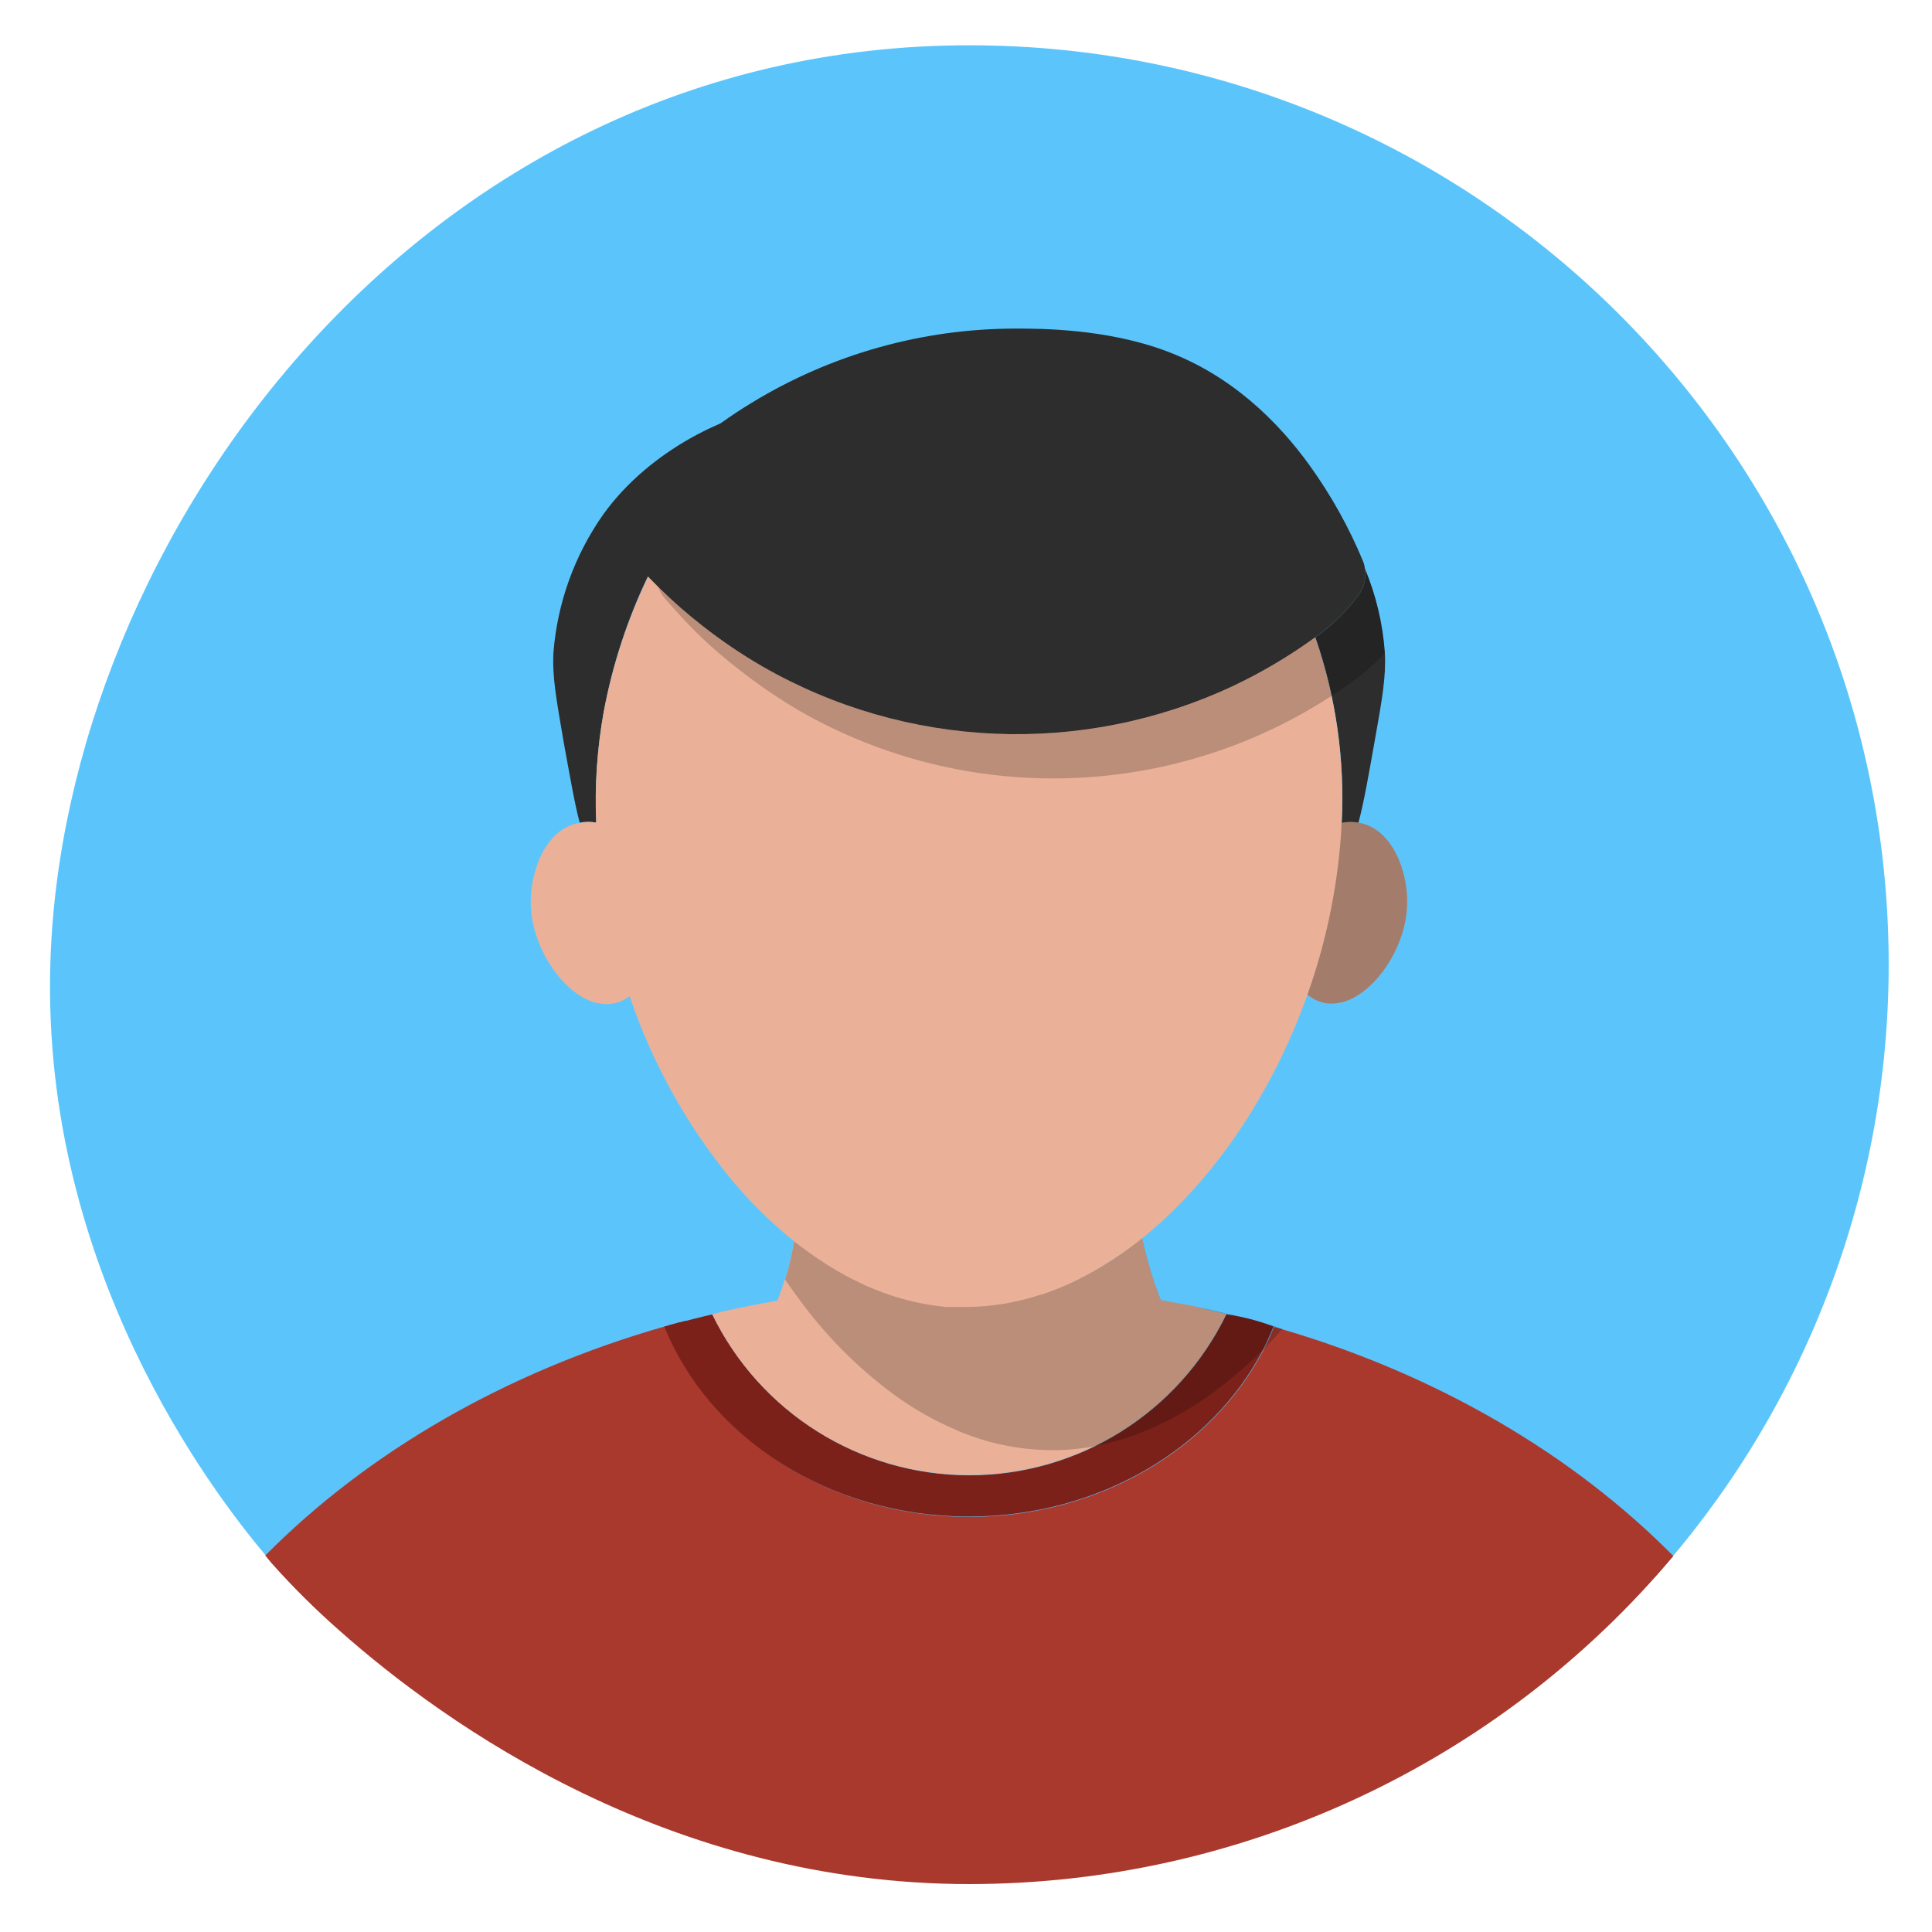
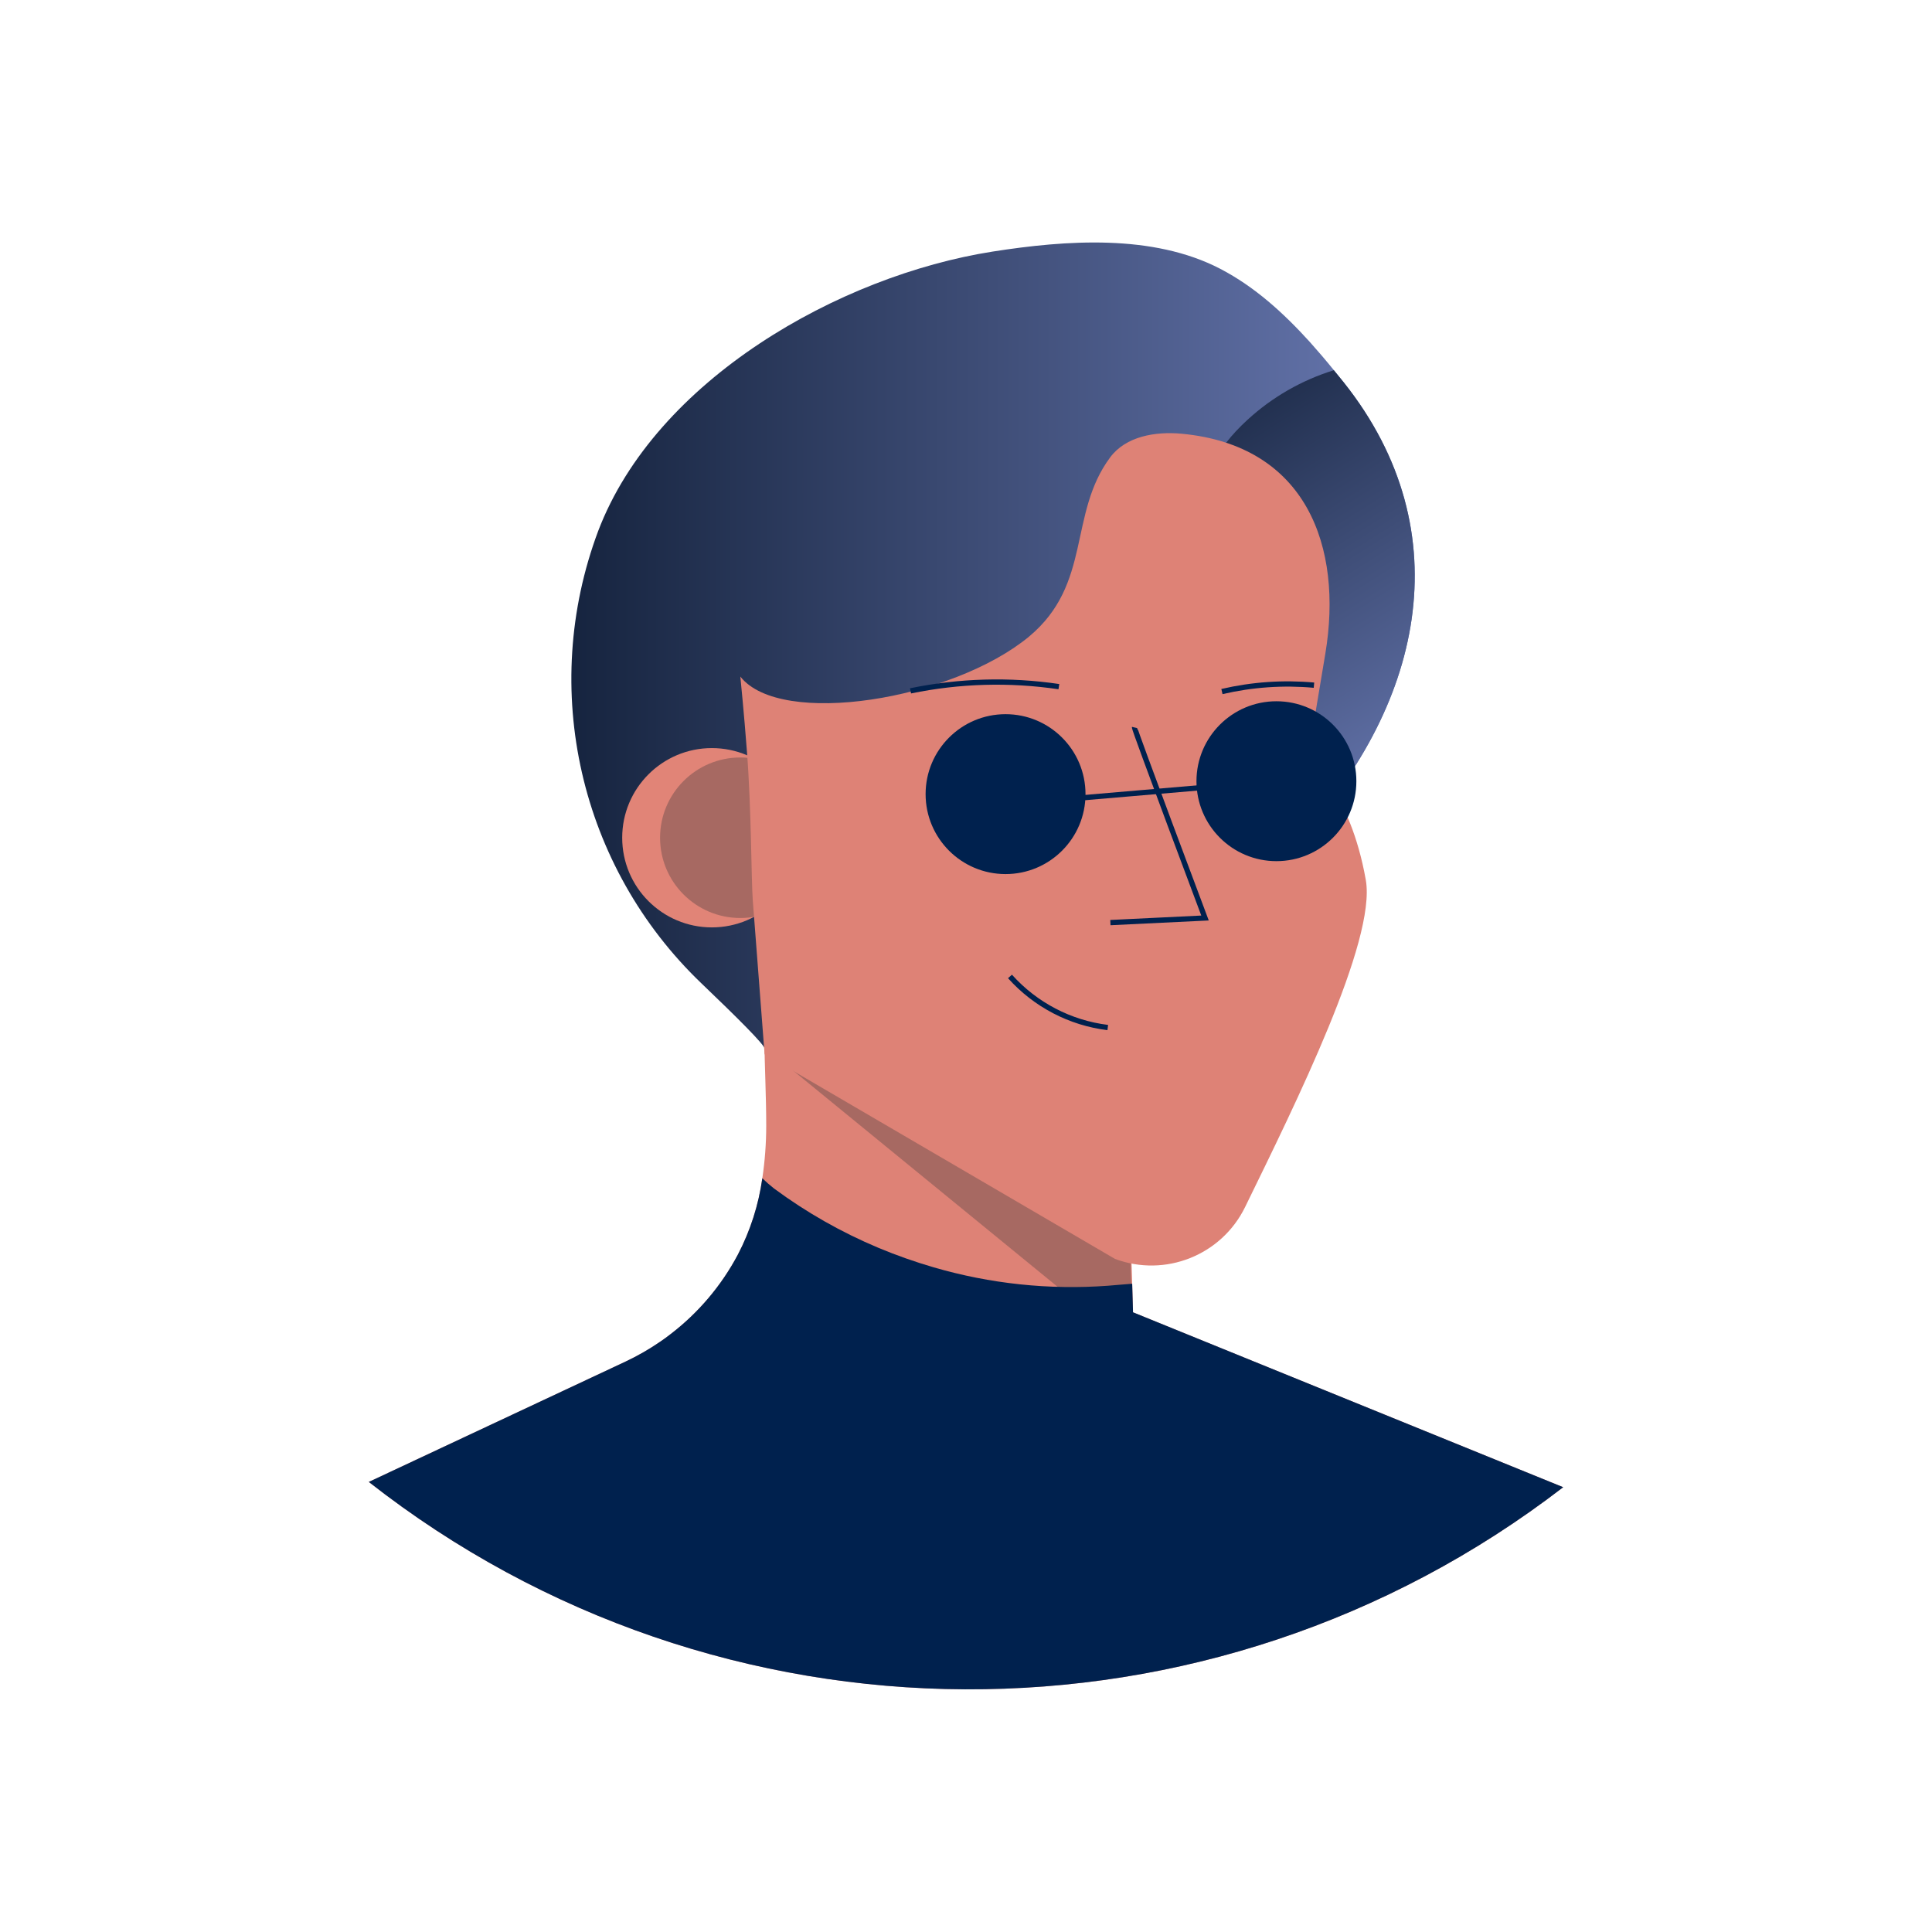
- <svg xmlns="http://www.w3.org/2000/svg" viewBox="0 0 256 256" data-name="Layer 1" id="Layer_1" fill="#000000">
+ <svg xmlns="http://www.w3.org/2000/svg" xmlns:xlink="http://www.w3.org/1999/xlink" viewBox="0 0 366.34 366.34" id="Layer_1" data-name="Layer 1" fill="#000000">
  <g id="SVGRepo_bgCarrier" stroke-width="0" />
  <g id="SVGRepo_tracerCarrier" stroke-linecap="round" stroke-linejoin="round" />
  <g id="SVGRepo_iconCarrier">
    <defs>
-       <style>.cls-1{fill:#5bc5fb;}.cls-2{fill:#aa392d;}.cls-3{fill:#7c211a;}.cls-4{fill:#eab198;}.cls-5{fill:#2d2d2d;}.cls-6{opacity:0.2;}.cls-7{opacity:0.3;}</style>
+       <style>.cls-1{fill:#de8276;}.cls-2{fill:#a76962;}.cls-3{fill:url(#linear-gradient);}.cls-4{fill:url(#linear-gradient-2);}.cls-5{fill:#e18477;}.cls-6{fill:none;stroke:#00214e;stroke-miterlimit:10;}.cls-7{fill:#00214e;}</style>
+       <linearGradient id="linear-gradient" x1="108.28" y1="122.42" x2="268.26" y2="122.42" gradientUnits="userSpaceOnUse">
+         <stop offset="0" stop-color="#16243f" />
+         <stop offset="1" stop-color="#6878b1" />
+       </linearGradient>
+       <linearGradient id="linear-gradient-2" x1="219.28" y1="72.92" x2="269.19" y2="152.46" xlink:href="#linear-gradient" />
    </defs>
-     <g data-name="Male 1" id="Male_1">
-       <path class="cls-1" d="M250.26,127.82A121.69,121.69,0,0,1,212.45,216H45a102,102,0,0,1-9-8.93l-.82-1c-7-8.33-29.68-37.88-28.51-78.32C8.24,71.81,55.33,6,128.44,6A121.82,121.82,0,0,1,250.26,127.82Z" id="Wallpaper" />
-       <path class="cls-2" d="M221.73,206.18a121.92,121.92,0,0,1-93.3,43.47c-39.61,0-69.27-21-83.46-33.6a103.65,103.65,0,0,1-9-8.94l-.82-1c13.58-13.7,31.87-24.34,53-30.37C94,190.44,109.81,201,128.41,201c17.29,0,32.18-9.07,39-22.1.51-1,1-2,1.39-3.08.4.11.65.17,1.16.33C190.5,182.2,208.39,192.7,221.73,206.18Z" id="Sweater" />
-       <path class="cls-3" d="M168.75,175.77c-.42,1-.88,2.06-1.39,3.08-6.77,13-21.66,22.1-39,22.1-18.6,0-34.45-10.51-40.33-25.18.45-.14.89-.25,1.33-.38a6,6,0,0,0,.62-.18c.23,0,.47-.11.71-.17L91,175s1.75-.47,3.39-.84a37.86,37.86,0,0,0,68.12,0A28,28,0,0,1,168.75,175.77Z" id="Neckband" />
-       <path class="cls-4" d="M162.48,174.13a37.87,37.87,0,0,1-68.12,0c1.35-.34,2.7-.65,4.08-.91l1-.22.51-.09c.28-.07.57-.11.86-.18l1.2-.2.91-.18H103c.35-.86.68-1.79,1-2.81.11-.33.22-.71.34-1.07.39-1.46.68-2.83.88-4.05a42.06,42.06,0,0,0,6.9,4.59,5.48,5.48,0,0,1,.53.28l.64.31c.22.12.49.23.73.36l.45.2.37.18.47.2.44.17a1.76,1.76,0,0,0,.2.09l.53.2.67.27h.06l.71.26a1,1,0,0,0,.16.05l.51.17.78.23.35.09.71.19a35.9,35.9,0,0,0,4.52.8c.16,0,.31,0,.47.05l.33,0,.62,0,.55,0c.23,0,.43,0,.65,0h.55a30.48,30.48,0,0,0,9.71-1.62.11.11,0,0,0,.07,0,1.79,1.79,0,0,0,.35-.11c.8-.27,1.51-.56,2.13-.8l.84-.36.22-.08a38.71,38.71,0,0,0,9.87-6.12c.31,1.37.69,2.83,1.15,4.36.42,1.38.87,2.66,1.33,3.88.36.07.73.11,1.09.2s.73.14,1.08.2l1.09.2.8.16c.2,0,.37.06.55.11C159.77,173.51,161.13,173.79,162.48,174.13Z" id="Neck" />
-       <path class="cls-5" d="M102.91,53.93A65.1,65.1,0,0,0,85.85,76.37,72,72,0,0,0,80,94.28,66.73,66.73,0,0,0,79,109a5.56,5.56,0,0,0-2.19,0c-.67-2.49-1.26-6-2.09-10.49-1-5.85-1.55-8.78-1.39-12a36.8,36.8,0,0,1,6.6-18.34C86.24,59.39,96.8,54.75,102.91,53.93Z" id="Hairs" />
-       <path class="cls-5" d="M182.1,98.49c-.8,4.52-1.42,8-2.09,10.49-.71,2.7-1.48,4.27-2.59,4.81h0c.18-1.6.31-3.17.37-4.77a64.9,64.9,0,0,0-3.5-24.58l.4-.29.44-.33a1.88,1.88,0,0,0,.25-.2A24.35,24.35,0,0,0,180,78.85a4.49,4.49,0,0,0,.84-3.55,35.43,35.43,0,0,1,2.66,11.18v0C183.67,89.73,183.14,92.66,182.1,98.49Z" data-name="Hairs" id="Hairs-2" />
-       <path class="cls-6" d="M169.91,176.1c-.83,1-1.69,1.86-2.55,2.75a61.26,61.26,0,0,1-6.3,5.45,43.1,43.1,0,0,1-9.49,5.39,35.62,35.62,0,0,1-6.58,1.95,29.5,29.5,0,0,1-6.05.51,32.11,32.11,0,0,1-11.62-2.4,4.59,4.59,0,0,1-.64-.28,41.43,41.43,0,0,1-8.29-4.72,58.8,58.8,0,0,1-12.68-12.84c-.58-.78-1.13-1.57-1.69-2.37.11-.33.22-.71.34-1.07.39-1.46.68-2.83.88-4.05.58.46,1.2.93,1.8,1.37a47.19,47.19,0,0,0,5.1,3.22,5.48,5.48,0,0,1,.53.28l.64.31c.22.12.49.23.73.36l.45.2.37.18.47.2.44.17a1.76,1.76,0,0,0,.2.09l.53.2.67.27h.06l.71.26a1,1,0,0,0,.16.05l.51.17.78.23.35.09.71.19a29.91,29.91,0,0,0,4.52.8c.16,0,.31,0,.47.05l.33,0,.62,0,.55,0c.23,0,.43,0,.65,0h.55a31.73,31.73,0,0,0,9.71-1.62.11.11,0,0,0,.07,0,1.79,1.79,0,0,0,.35-.11c.67-.23,1.31-.47,1.95-.73l.2-.07.82-.36.22-.08a45.84,45.84,0,0,0,8.25-4.88c.55-.4,1.09-.82,1.62-1.24.31,1.37.69,2.83,1.15,4.36.42,1.38.87,2.66,1.33,3.88.36.07.73.11,1.09.2s.73.14,1.08.2l1.09.2.8.16c.2,0,.37.06.55.11,1.35.29,2.71.57,4.06.91,2.1.48,4.21,1,6.27,1.64Z" id="NeckShadow" />
-       <path class="cls-4" d="M186.46,119.88c-.16,5.19-3.47,10.44-7.18,12.37a7.22,7.22,0,0,1-1.57.6l-.12,0a4.9,4.9,0,0,1-2.05.06,5.05,5.05,0,0,1-2-.88l-.28-.2a7.82,7.82,0,0,1-1.12-1.11c-2.67-3.22-3.76-9.27-2-14.09a14.55,14.55,0,0,1,3.23-5,9,9,0,0,1,4.42-2.6,6.1,6.1,0,0,1,2.37,0C184.56,109.89,186.59,115.54,186.46,119.88Z" id="RightEar" />
-       <path class="cls-7" d="M186.46,119.88c-.16,5.19-3.47,10.44-7.18,12.37a7.22,7.22,0,0,1-1.57.6l-.12,0a4.9,4.9,0,0,1-2.05.06,5.05,5.05,0,0,1-2-.88l-.28-.2a7.82,7.82,0,0,1-1.12-1.11c-2.67-3.22-3.76-9.27-2-14.09a14.55,14.55,0,0,1,3.23-5,9,9,0,0,1,4.42-2.6,6.1,6.1,0,0,1,2.37,0C184.56,109.89,186.59,115.54,186.46,119.88Z" id="RightEarShadow" />
-       <path class="cls-4" d="M84.67,130.74A7.13,7.13,0,0,1,83.43,132a1.53,1.53,0,0,1-.16.11,4.91,4.91,0,0,1-4.08.8.32.32,0,0,1-.13,0,7.07,7.07,0,0,1-1.55-.6c-3.72-1.93-7-7.18-7.18-12.37-.14-4.34,1.88-10,6.29-10.88a.44.44,0,0,1,.16,0A5.56,5.56,0,0,1,79,109a8.73,8.73,0,0,1,4.44,2.59,10,10,0,0,1,.71.8,14.46,14.46,0,0,1,2.52,4.24C88.44,121.48,87.35,127.53,84.67,130.74Z" id="LeftEar" />
-       <path class="cls-4" d="M177.77,109c-.06,1.6-.19,3.17-.37,4.77a80.18,80.18,0,0,1-4.17,18.06c-4.65,13.08-12.48,24.68-21.9,32.26-.53.42-1.07.84-1.62,1.24a45.84,45.84,0,0,1-8.25,4.88l-.22.08-.82.36-.2.07c-.64.26-1.28.5-1.95.73a1.79,1.79,0,0,1-.35.11.11.11,0,0,1-.07,0,31.73,31.73,0,0,1-9.71,1.62h-.55c-.22,0-.42,0-.65,0l-.55,0-.62,0-.33,0c-.16,0-.31,0-.47-.05a29.91,29.91,0,0,1-4.52-.8l-.71-.19-.35-.09-.78-.23-.51-.17a1,1,0,0,1-.16-.05l-.71-.26h-.06l-.67-.27-.53-.2a1.76,1.76,0,0,1-.2-.09l-.44-.17-.47-.2-.37-.18L114,170c-.24-.13-.51-.24-.73-.36l-.64-.31a5.48,5.48,0,0,0-.53-.28,47.19,47.19,0,0,1-5.1-3.22c-.6-.44-1.22-.91-1.8-1.37a58.48,58.48,0,0,1-8.58-8.52A77.1,77.1,0,0,1,83.43,132c-.16-.35-.27-.73-.4-1.1a80.37,80.37,0,0,1-3.7-17.1c0-.37-.09-.77-.11-1.15-.09-1-.18-2-.22-3.08,0-.18,0-.33,0-.51a66.73,66.73,0,0,1,1-14.74,72,72,0,0,1,5.88-17.91,65.1,65.1,0,0,1,17.06-22.44c.31-.26.63-.51.94-.75a39.71,39.71,0,0,1,24.42-8.87c9.74,0,18.38,3.7,25.61,9.6A58.18,58.18,0,0,1,164.1,64.8a73.24,73.24,0,0,1,8.62,15.47c.58,1.37,1.09,2.77,1.55,4.17a64.9,64.9,0,0,1,3.5,24.58Z" id="Head" />
-       <path class="cls-6" d="M183.49,86.48v0a22.09,22.09,0,0,1-3.19,3c-.09.09-.51.4-1.06.82-.91.65-1.84,1.29-2.8,1.91a67.62,67.62,0,0,1-70.47,2,70.66,70.66,0,0,1-6.09-4c-.67-.49-1.31-1-1.95-1.48a64.57,64.57,0,0,1-5-4.28c-.73-.71-1.46-1.44-2.17-2.2-.93-1-1.84-2-2.7-3a4.25,4.25,0,0,1-.82-1.44,64.5,64.5,0,0,0,5.69,5v0a67.72,67.72,0,0,0,8,5.43A67.63,67.63,0,0,0,163.23,91a68,68,0,0,0,11-6.51l.4-.29.44-.33a1.88,1.88,0,0,0,.25-.2A24.35,24.35,0,0,0,180,78.85a4.49,4.49,0,0,0,.84-3.55A35.43,35.43,0,0,1,183.49,86.48Z" id="HairsShadow" />
-       <path class="cls-5" d="M180,78.85a24.35,24.35,0,0,1-4.63,4.77,1.88,1.88,0,0,1-.25.2l-.44.33-.4.29a68,68,0,0,1-11,6.51A67.63,67.63,0,0,1,101,88.29a67.72,67.72,0,0,1-8-5.43v0a64.5,64.5,0,0,1-5.69-5c-.49-.49-1-1-1.44-1.46-.94-1-1.82-2-2.69-3a4.58,4.58,0,0,1,0-5.89A67.45,67.45,0,0,1,95.62,56q1.89-1.36,3.92-2.59a67.07,67.07,0,0,1,35.14-9.87c3.17,0,11.93,0,19.91,3,8.55,3.2,14.74,9.27,19,15.21a63,63,0,0,1,7,12.57,3.53,3.53,0,0,1,.26,1A4.49,4.49,0,0,1,180,78.85Z" data-name="Hairs" id="Hairs-3" />
-     </g>
+     <path class="cls-1" d="M296.41,282a184.56,184.56,0,0,1-226.48-1l48.66-22.81a46.83,46.83,0,0,0,6.65-3.82c.64-.44,1.28-.9,1.89-1.38a46.35,46.35,0,0,0,12.78-15.09,44.69,44.69,0,0,0,4.64-14.48,67.91,67.91,0,0,0,.74-9.91c0-5.72-.31-11.44-.37-17.17q-.06-4.76-.1-9.51l2,1,5.2,2.69,2.41.41,27.88,4.74,31.12,5.3.94,32,.31,10.46.15,5.08v.33l12.1,4.92Z" />
+     <path class="cls-2" d="M214.63,248.85a16,16,0,0,1-10.07-1.56l-59.67-48.78c-.07-2.26-.13.11-.16-2.15q-.06-4.76-.1-9.51l2,1,5.2,2.69,2.41.41,27.88,4.74,31.12,5.3.94,32,.31,10.46.15,5.08v.33Z" />
+     <path class="cls-3" d="M245.43,159.9a35.93,35.93,0,0,1-5.09,4.41c-10.4,7.53-24.28,10-36.14,14.06-5,1.71-59.22,17.12-59.22,20.47,0-.73-5.31-6-12-12.4a79.91,79.91,0,0,1-19.56-85.74c10.91-28.67,45.69-48.43,74.82-53,13.87-2.17,30.33-3.38,43.14,3.27,6.55,3.41,12,8.38,17,13.89q2.34,2.61,4.54,5.33c.63.76,1.25,1.52,1.86,2.29C277.55,101.08,269.48,134.63,245.43,159.9Z" />
+     <path class="cls-4" d="M245.43,159.9a35.93,35.93,0,0,1-5.09,4.41,22.42,22.42,0,0,1-1.15-2.3c-2.64-6-4-12.51-5-19A275.93,275.93,0,0,1,231,114.49c-.91-15.34-7.46-22.95,5.57-34.91a43,43,0,0,1,16.35-9.38c.63.76,1.25,1.52,1.86,2.29C277.55,101.08,269.48,134.63,245.43,159.9Z" />
+     <circle class="cls-5" cx="134.98" cy="158.85" r="17" />
+     <circle class="cls-2" cx="140.38" cy="158.85" r="15.22" />
+     <path class="cls-1" d="M141.65,142.73c.83,10.86.8,24.12,1.09,28q1.13,14.59,2.24,29.17l66.44,38.81a19.76,19.76,0,0,0,24.68-9.85c9.56-19.58,24.9-50.5,22.88-62-3-17-11-23-11-23l3.33-19.94c3.37-20.27-3.58-39.46-27.26-41.68-5-.46-10.57.49-13.54,4.48-8,10.76-3.39,24-15.4,34C180.53,132.75,148,138,140.38,128.29,140.38,128.29,141.08,135.16,141.65,142.73Z" />
+     <path class="cls-6" d="M191.51,185.15a29.78,29.78,0,0,0,18.54,9.69" />
+     <path class="cls-6" d="M215.13,137.94c-.08.35,13.36,36.13,13.36,36.13l-17.94.87" />
+     <circle class="cls-7" cx="190.67" cy="150.58" r="15.16" />
+     <circle class="cls-7" cx="242.03" cy="148.13" r="15.16" />
+     <line class="cls-6" x1="202.93" y1="151.47" x2="228.46" y2="149.29" />
+     <path class="cls-6" d="M172.65,131a80.58,80.58,0,0,1,28.13-.8" />
+     <path class="cls-6" d="M231.7,131.13a55,55,0,0,1,17.45-1.21" />
+     <path class="cls-7" d="M296.41,282a184.56,184.56,0,0,1-226.48-1l48.66-22.81a46.83,46.83,0,0,0,6.65-3.82c.64-.44,1.28-.9,1.89-1.38a46.35,46.35,0,0,0,12.78-15.09,44.69,44.69,0,0,0,4.64-14.48,28.66,28.66,0,0,0,2.22,1.94,95.14,95.14,0,0,0,19.82,11.26,99,99,0,0,0,10.46,3.69,93.52,93.52,0,0,0,33,3.49c1.54-.12,3.09-.27,4.63-.38l.15,5.08v.33l12.1,4.92Z" />
+     <path class="cls-7" d="M186.28,142.24c6.1,0,6.1,9.38,0,9.43H186c-6.11,0-6.11-9.38,0-9.43h.27Z" />
+     <path class="cls-7" d="M236.41,140.85c5.66.05,5.66,8.7,0,8.75h-.26c-5.66,0-5.66-8.7,0-8.75h.26Z" />
  </g>
</svg>
